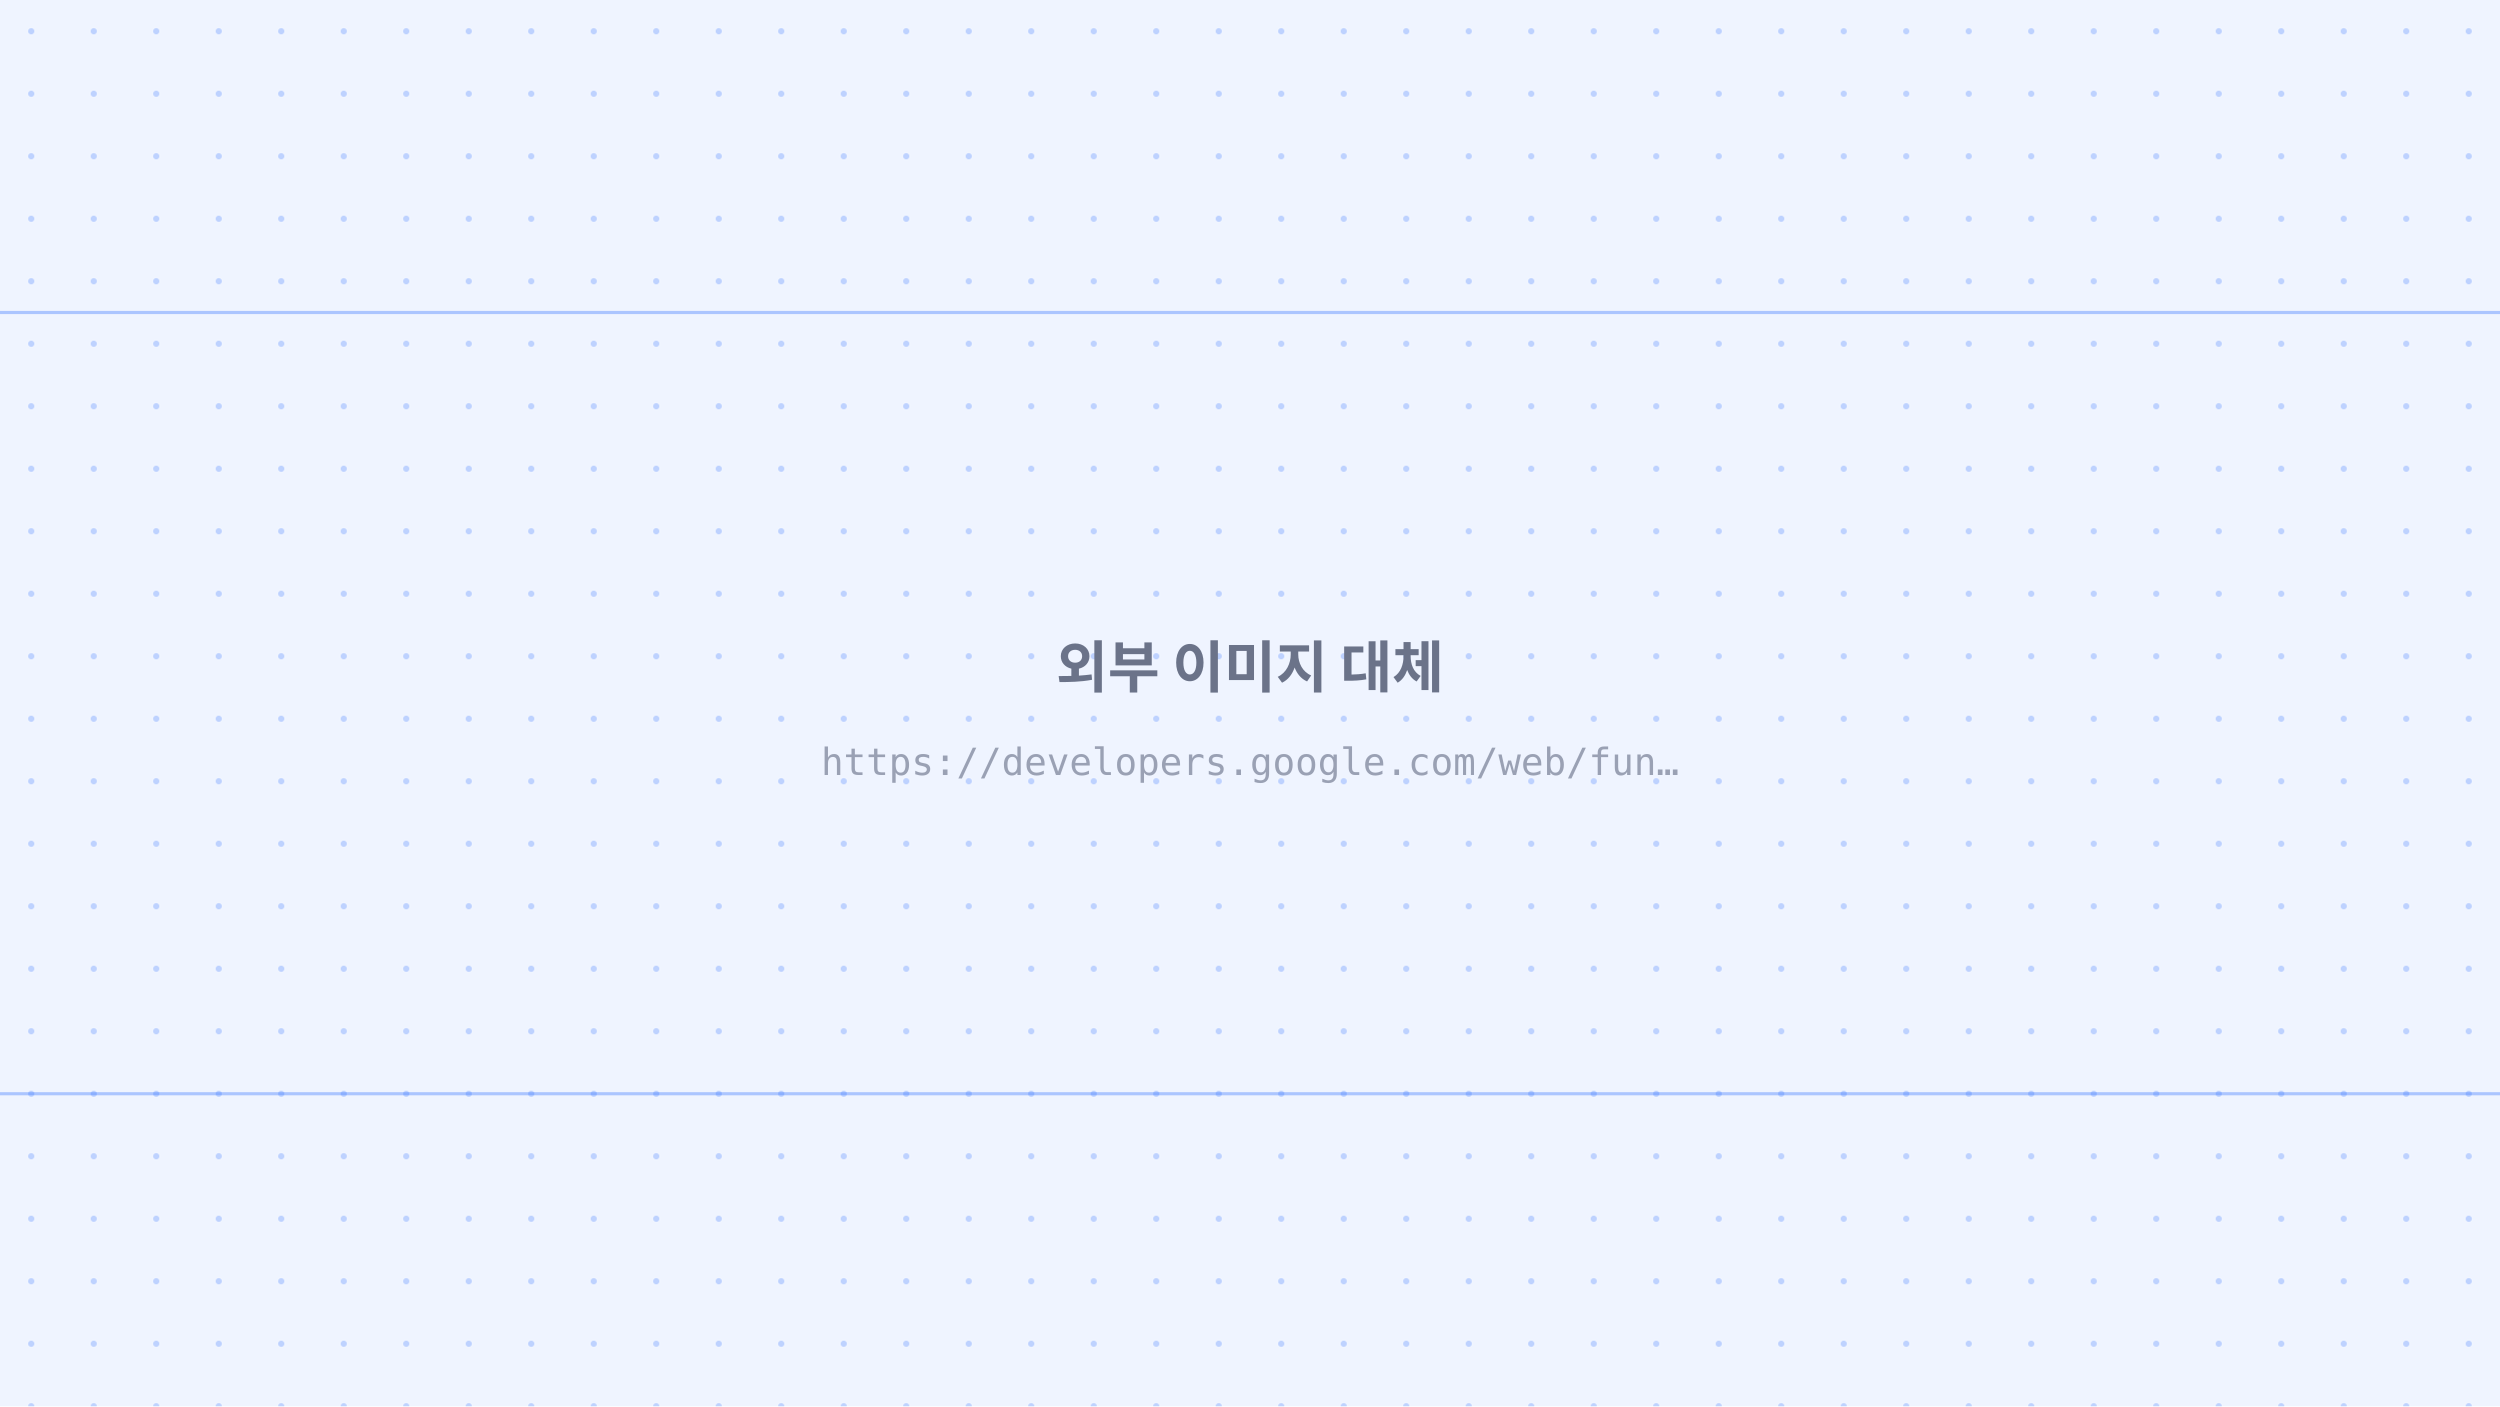
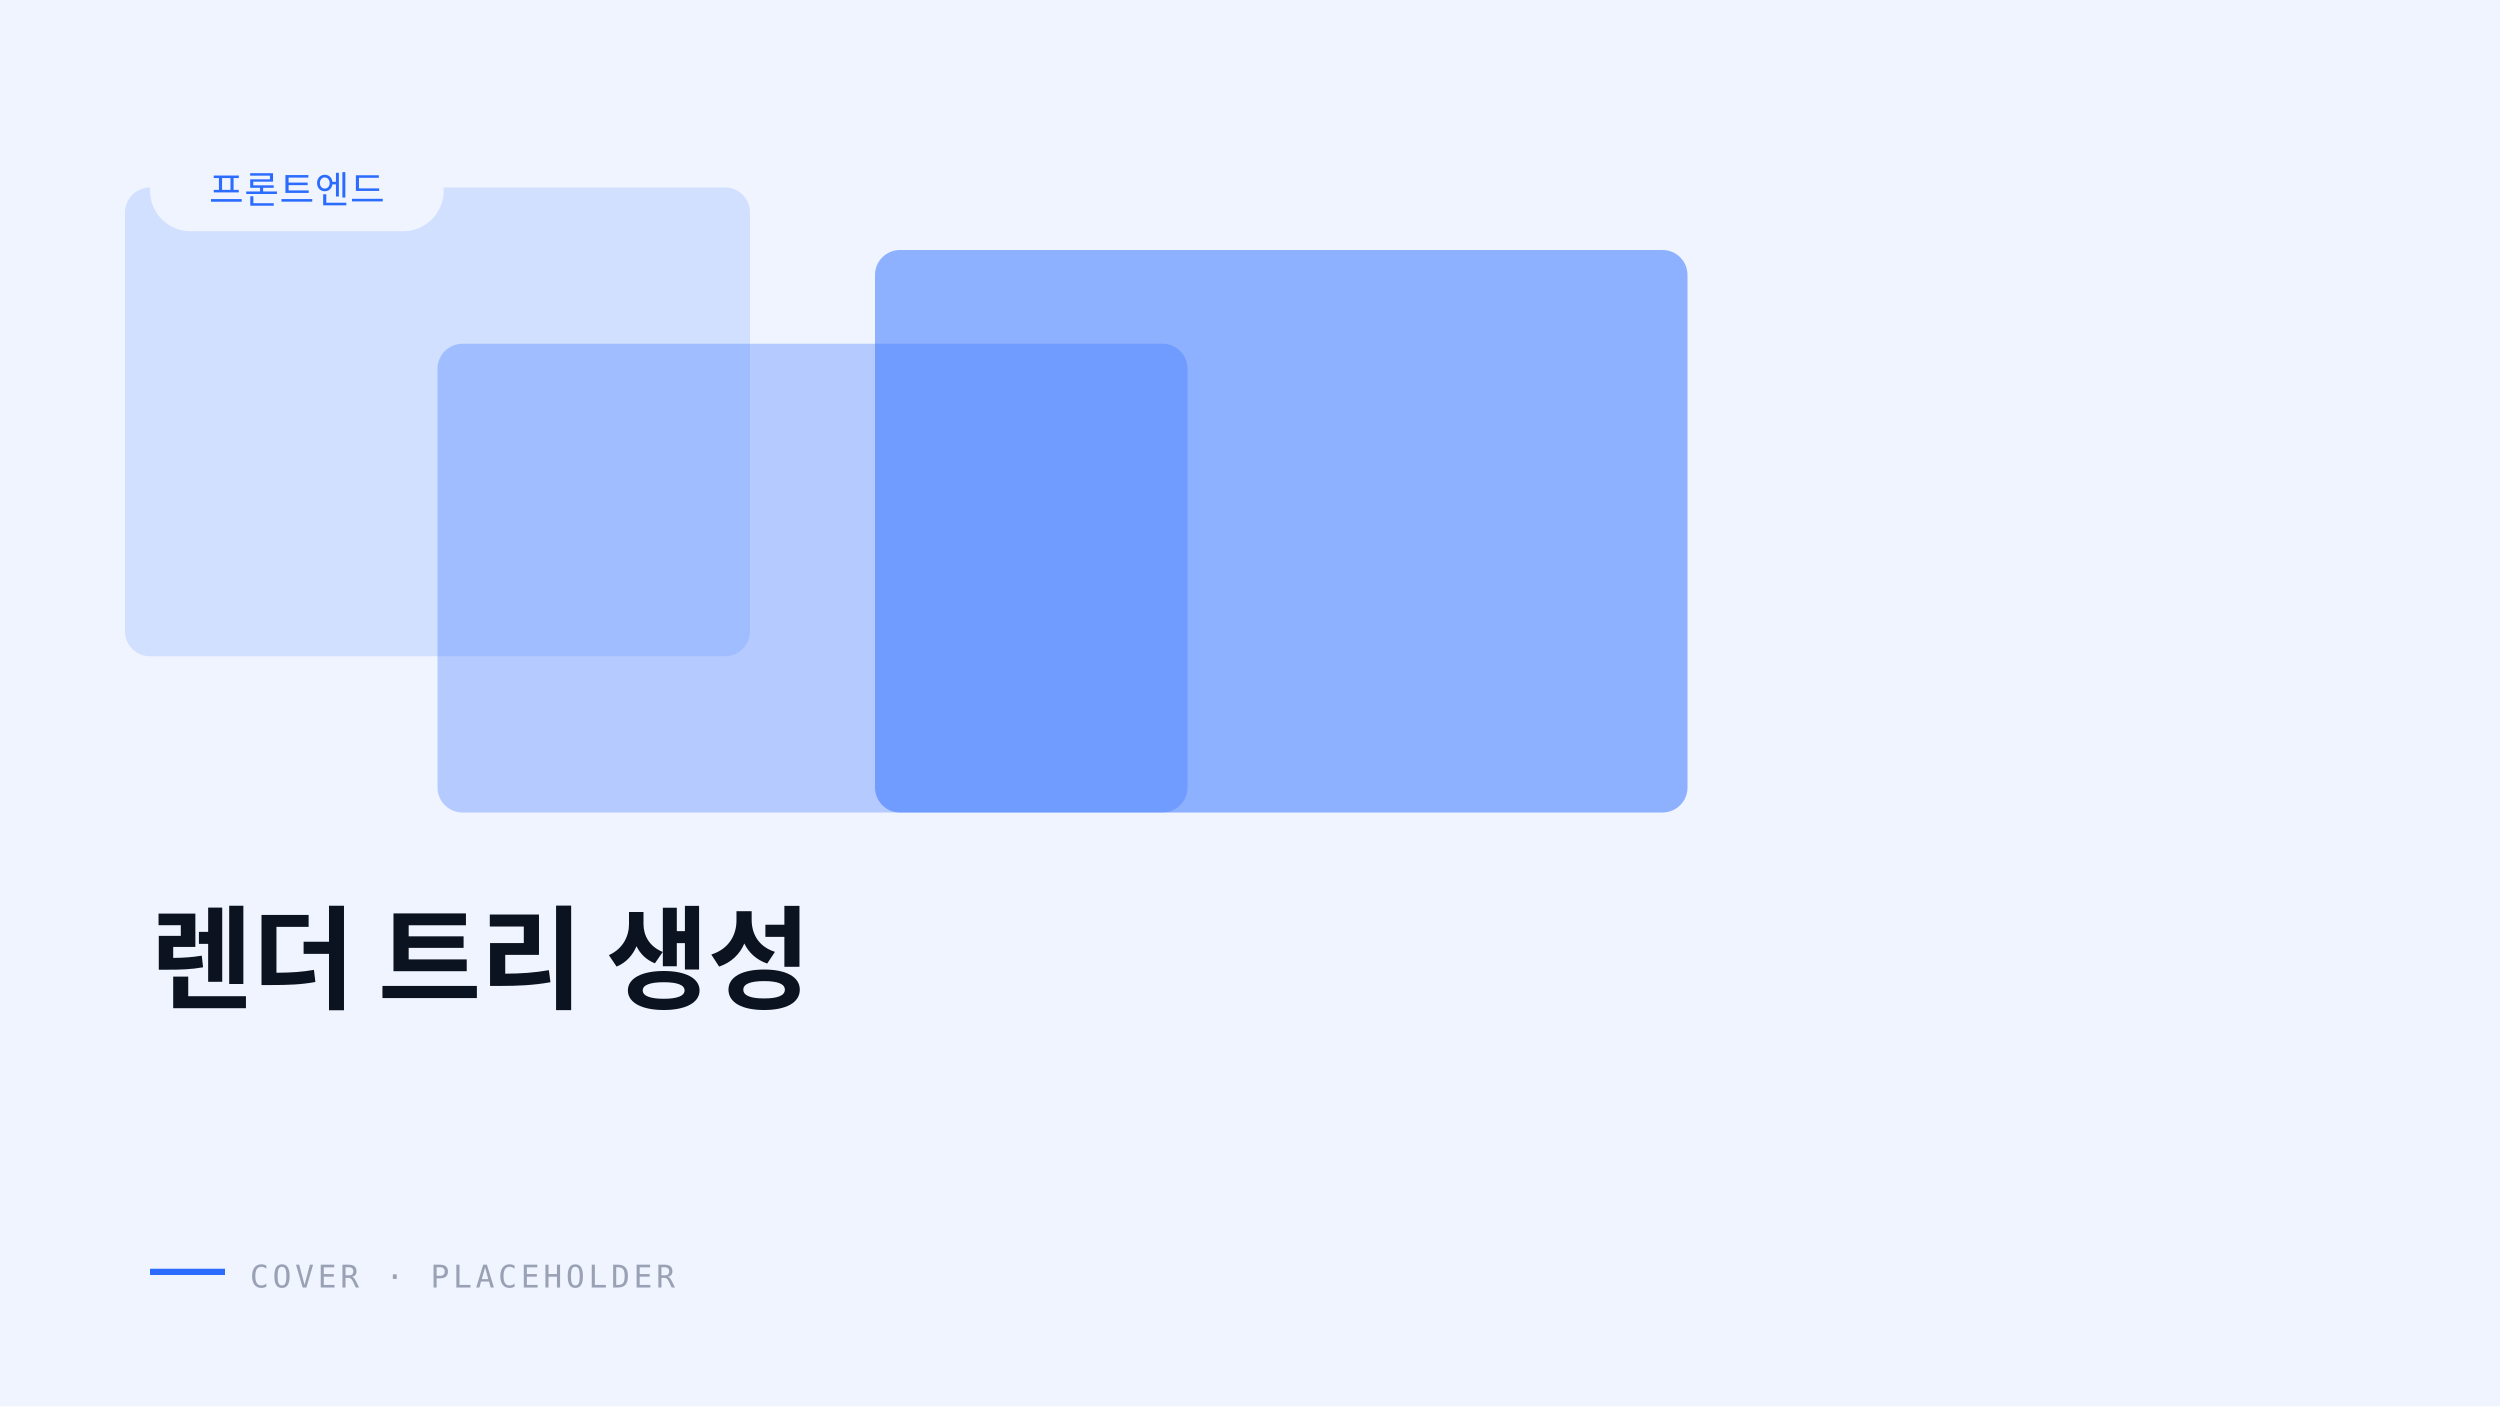
<svg xmlns="http://www.w3.org/2000/svg" viewBox="0 0 800 450" preserveAspectRatio="xMidYMid slice">
-   <defs>
-     <pattern id="p" width="20" height="20" patternUnits="userSpaceOnUse">
-       <rect width="20" height="20" fill="#eff4ff" />
-       <circle cx="10" cy="10" r="1" fill="#2b6cff" opacity="0.25" />
-     </pattern>
-   </defs>
-   <rect width="800" height="450" fill="url(#p)" />
-   <g fill="none" stroke="#2b6cff" stroke-width="1" opacity="0.35">
-     <line x1="0" y1="100" x2="800" y2="100" />
-     <line x1="0" y1="350" x2="800" y2="350" />
+   <rect width="800" height="450" fill="#eff4ff" />
+   <g fill="#2b6cff">
+     <rect x="40" y="60" width="200" height="150" rx="8" opacity="0.15" />
+     <rect x="140" y="110" width="240" height="150" rx="8" opacity="0.3" />
+     <rect x="280" y="80" width="260" height="180" rx="8" opacity="0.5" />
  </g>
-   <text x="400" y="220" text-anchor="middle" font-family="'Pretendard Variable', -apple-system, sans-serif" font-size="18" fill="#6b7389" font-weight="600">외부 이미지 대체</text>
-   <text x="400" y="248" text-anchor="middle" font-family="'JetBrains Mono', monospace" font-size="12" fill="#9aa1b4">https://developers.google.com/web/fun…</text>
+   <g transform="translate(48 48)">
+     <rect width="94" height="26" rx="13" fill="#eff4ff" />
+     <text x="47" y="17" text-anchor="middle" font-family="'Pretendard Variable', sans-serif" font-size="12" font-weight="500" fill="#2b6cff" letter-spacing="0.02em">프론트엔드</text>
+   </g>
+   <text x="48" y="320" font-family="'Pretendard Variable', 'Pretendard', -apple-system, sans-serif" font-size="36" font-weight="700" fill="#0b1220" letter-spacing="-0.5">렌더 트리 생성</text>
+   <rect x="48" y="406" width="24" height="2" fill="#2b6cff" />
+   <text x="80" y="412" font-family="'JetBrains Mono', monospace" font-size="10" fill="#9aa1b4" letter-spacing="0.12em">COVER · PLACEHOLDER</text>
</svg>
